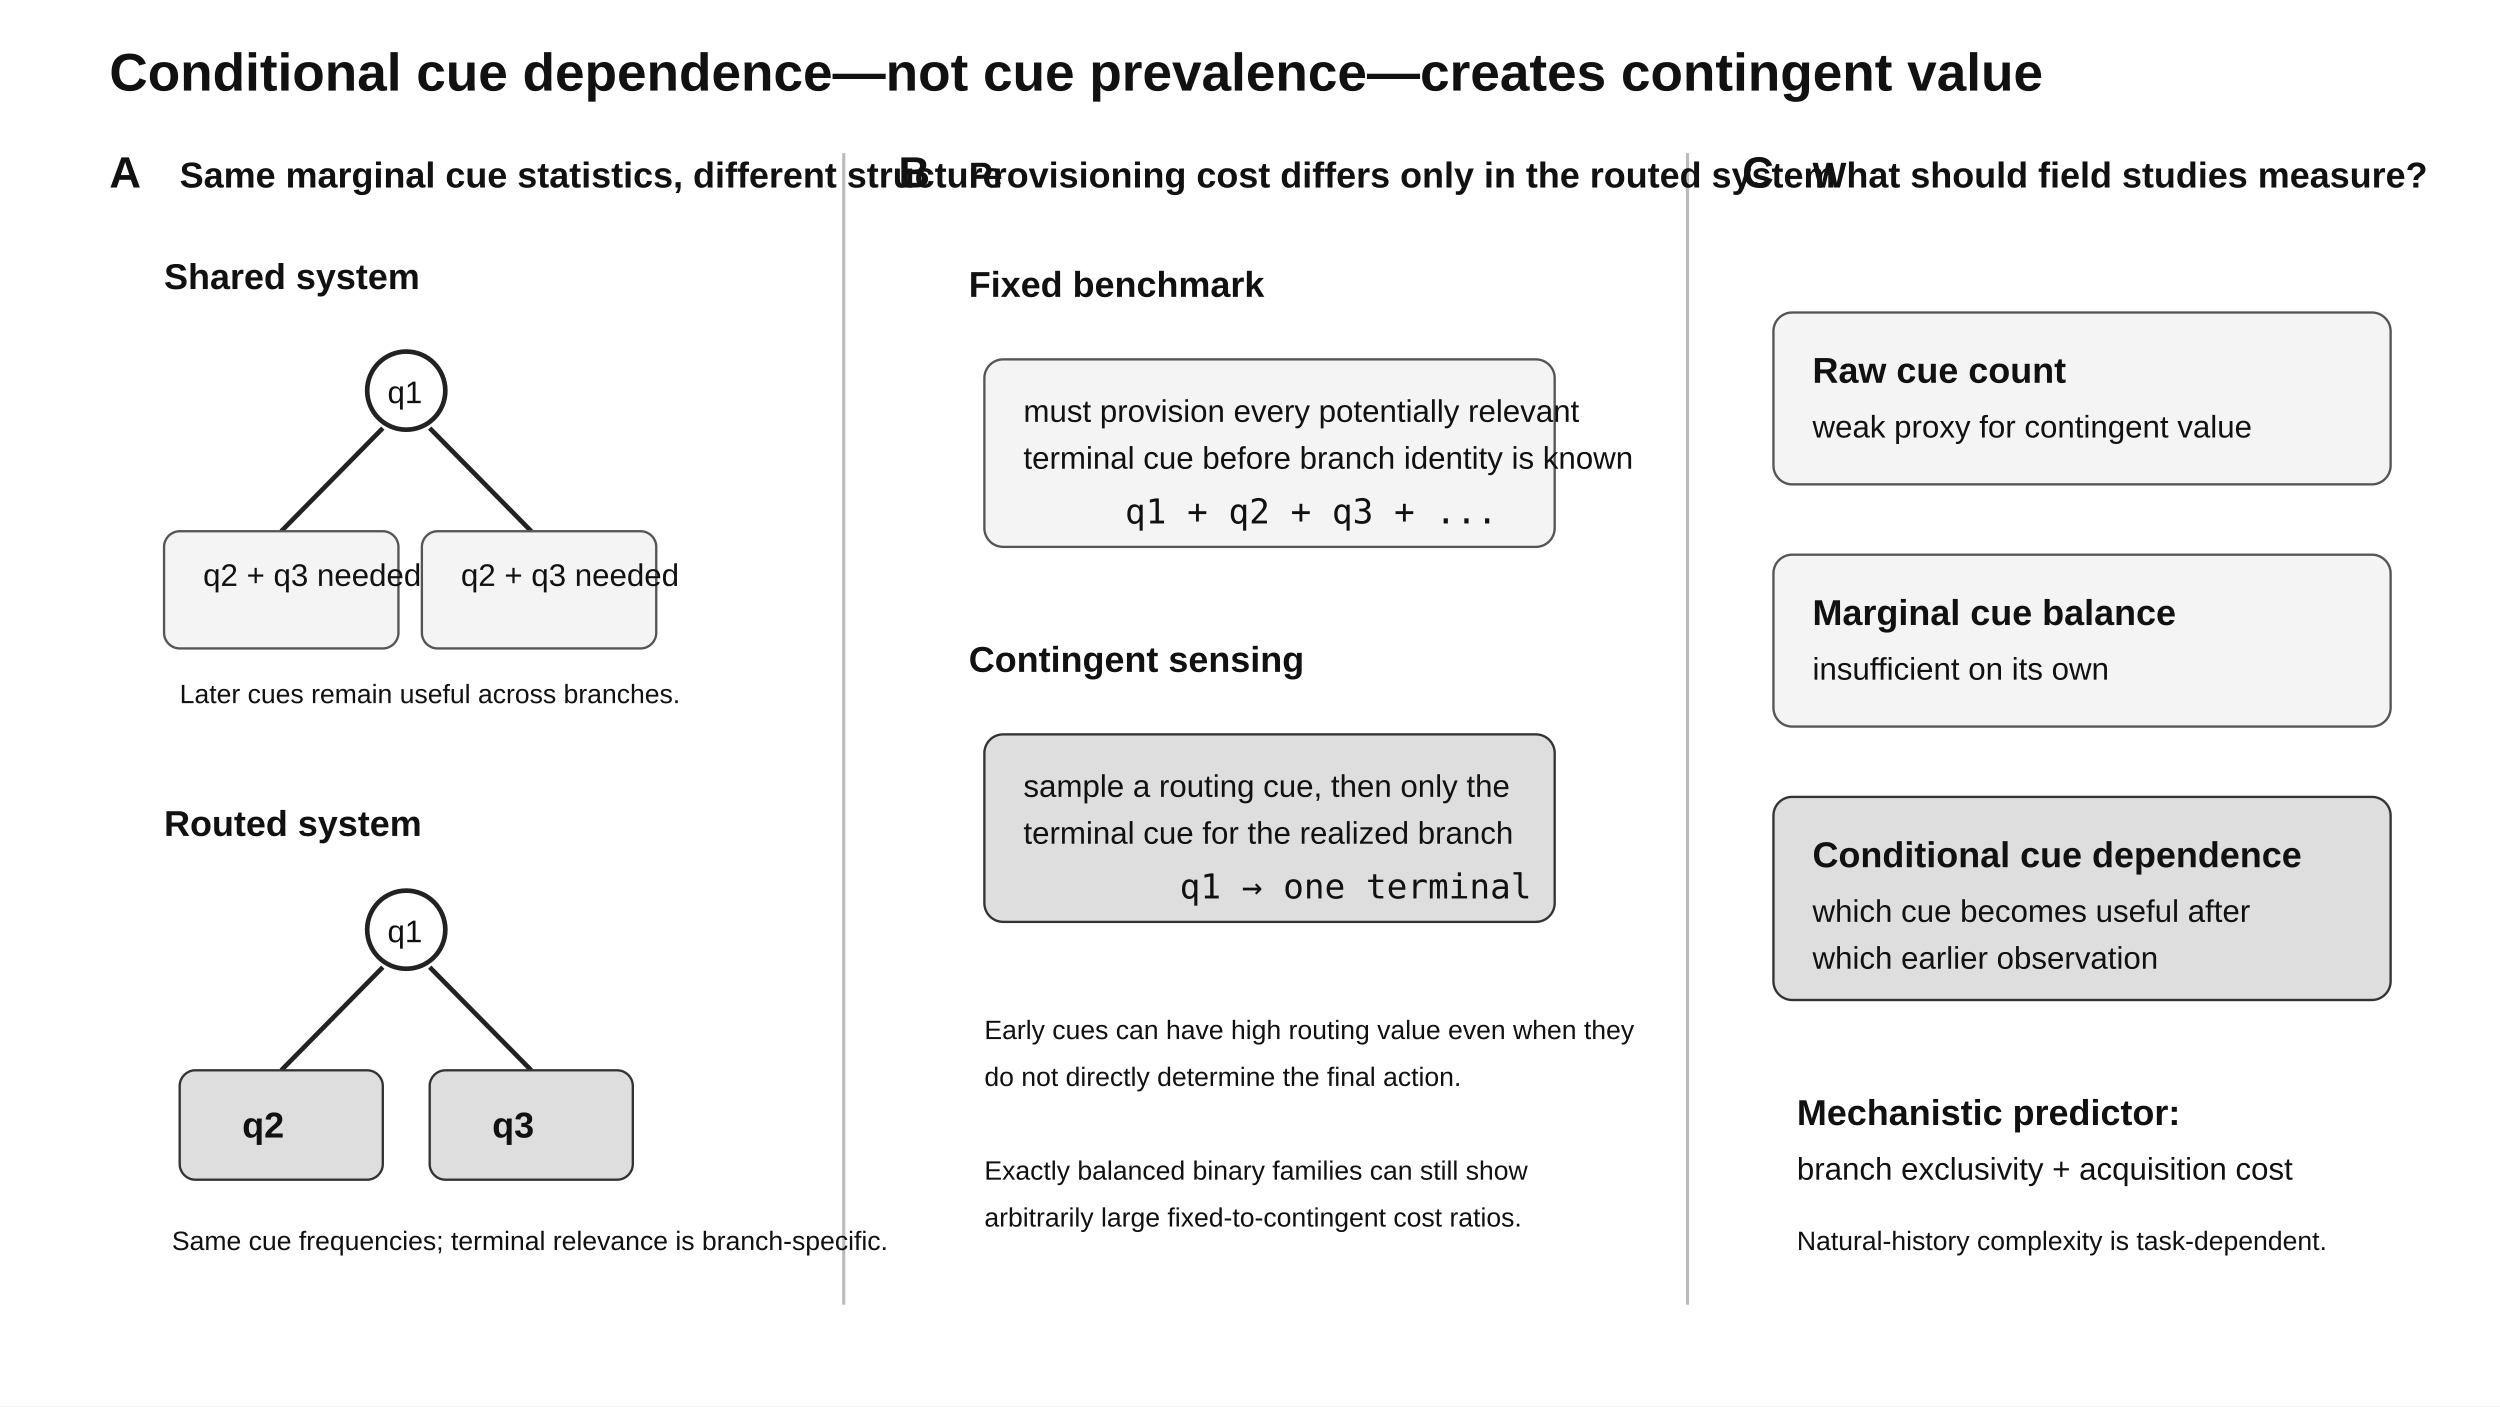
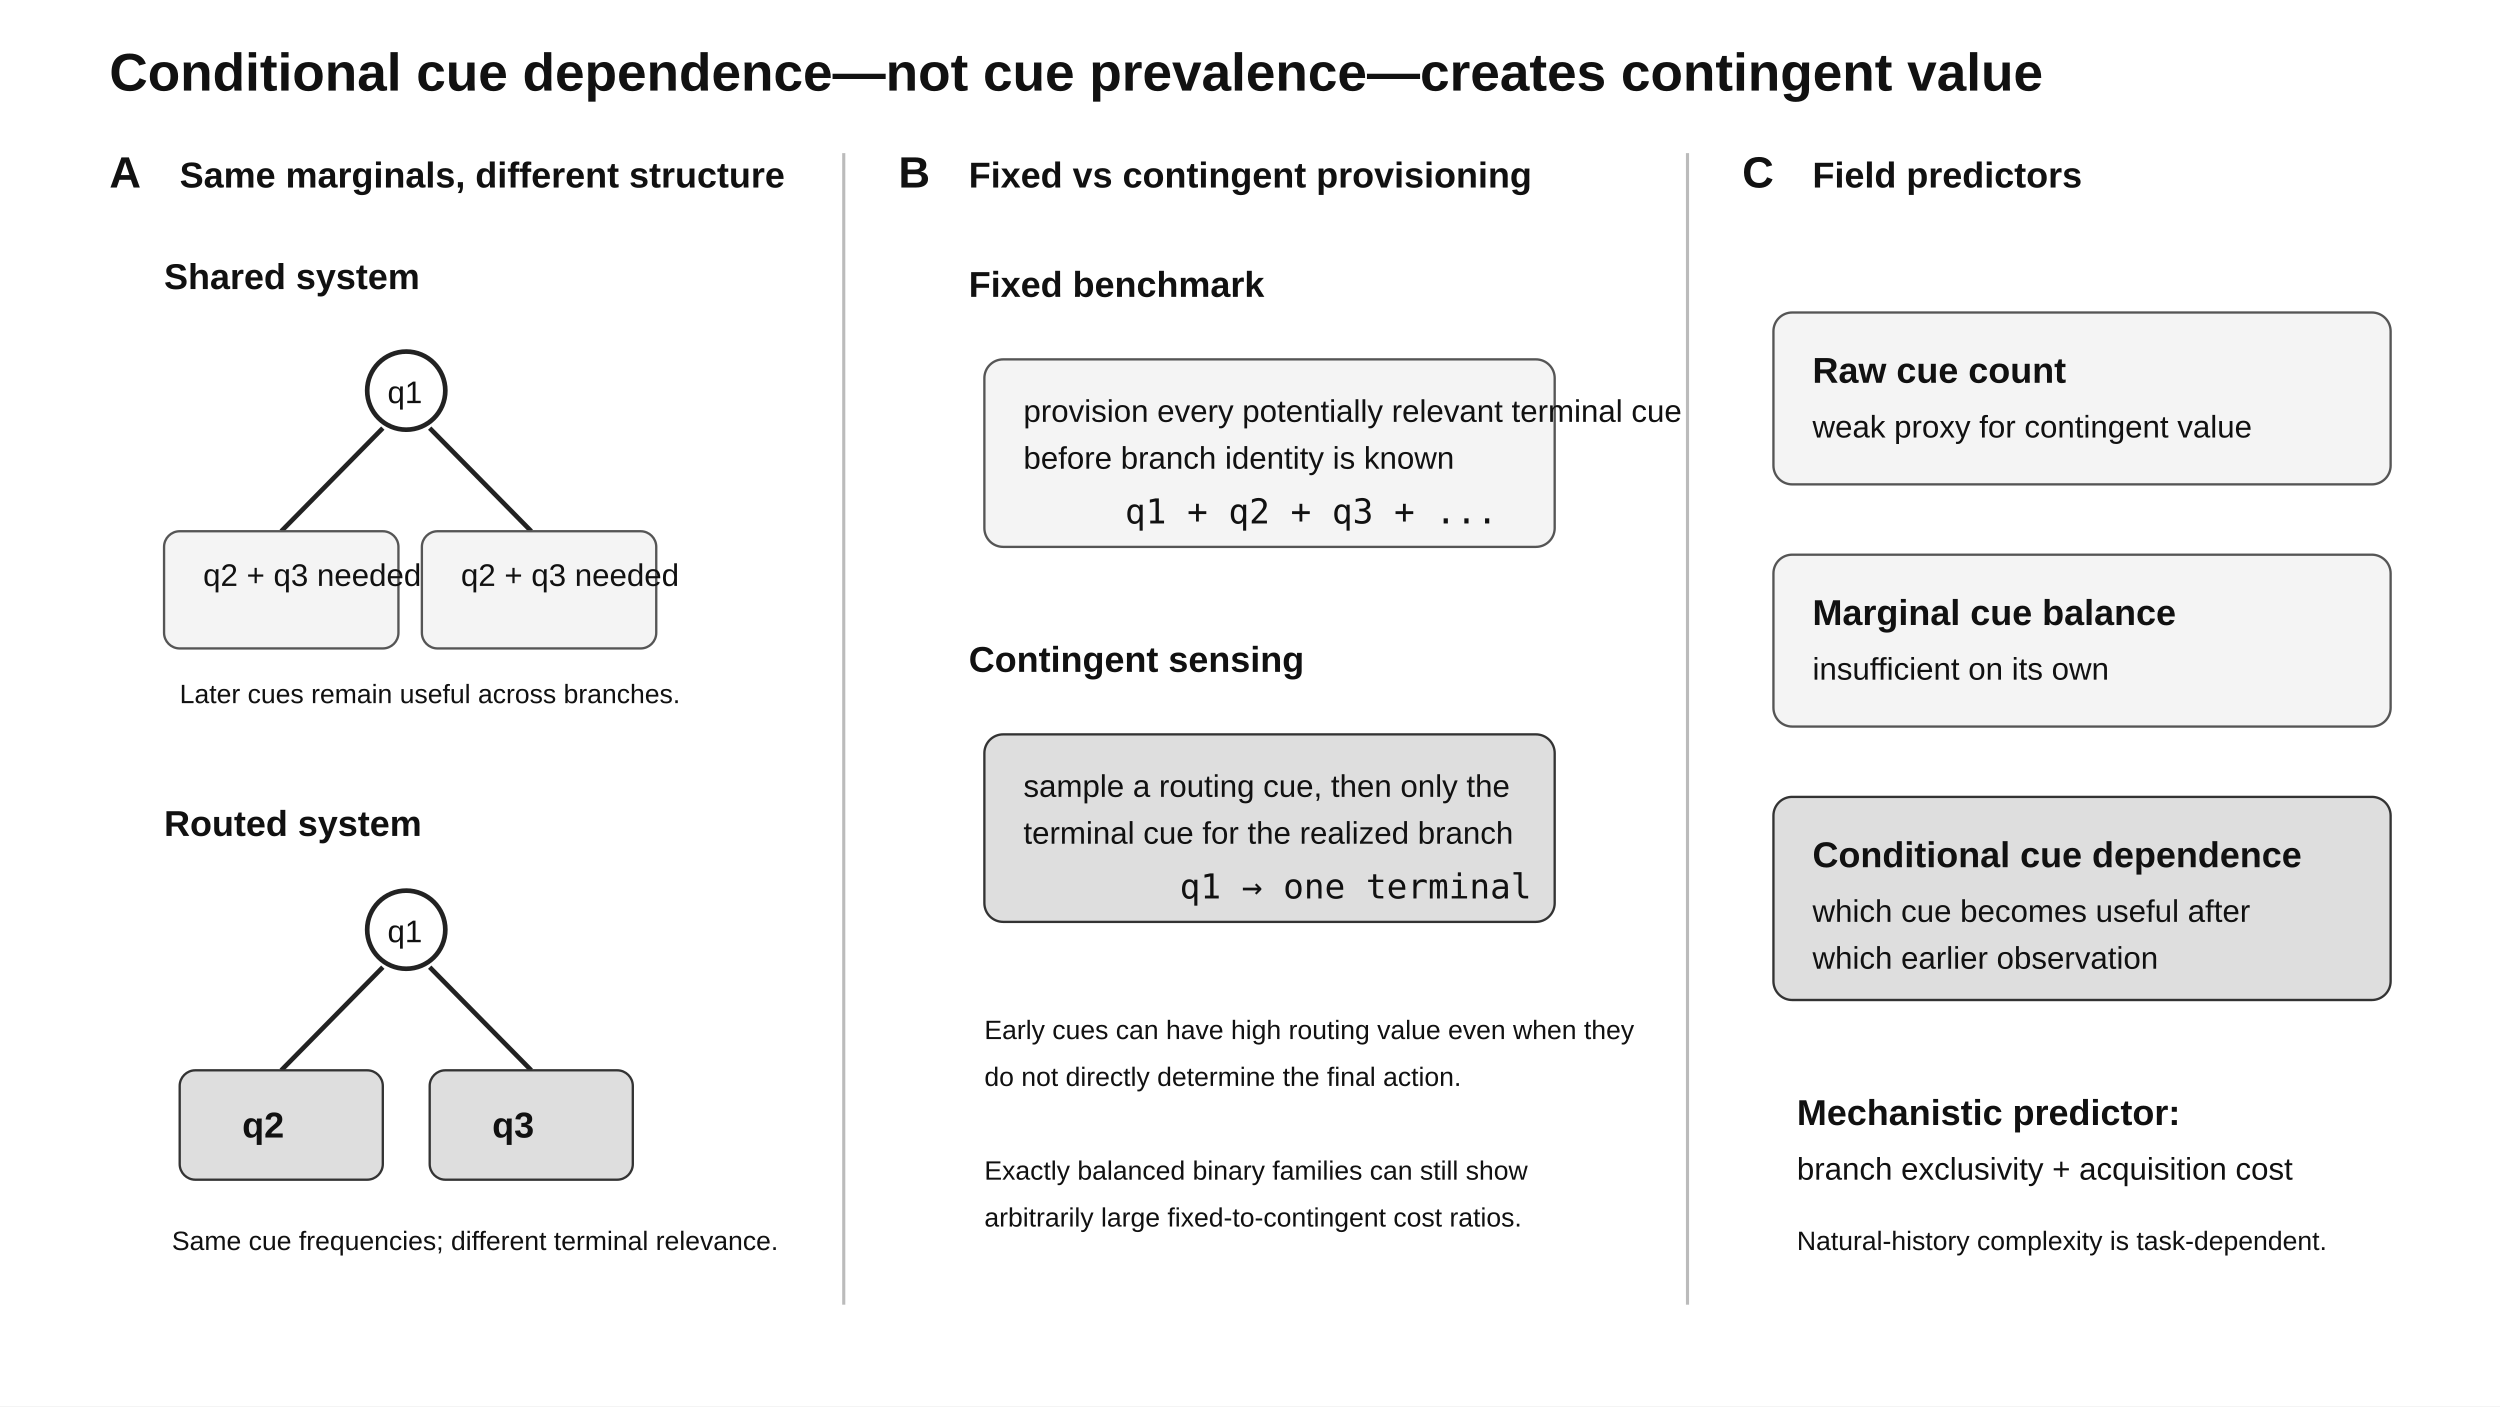
<svg xmlns="http://www.w3.org/2000/svg" width="1600" height="900" viewBox="0 0 1600 900">
  <rect width="1600" height="900" fill="white" />
  <style>
text{font-family:Arial,Helvetica,sans-serif;fill:#111}.title{font-size:34px;font-weight:700}.panel{font-size:28px;font-weight:700}.head{font-size:23px;font-weight:700}.body{font-size:20px}.small{font-size:17px}.tiny{font-size:15px}.math{font-size:22px;font-family:'DejaVu Sans Mono',monospace}.box{fill:#fff;stroke:#222;stroke-width:2}.soft{fill:#f4f4f4;stroke:#555;stroke-width:1.5}.dark{fill:#dedede;stroke:#333;stroke-width:1.5}.line{stroke:#222;stroke-width:3;fill:none}.thin{stroke:#555;stroke-width:2;fill:none}.dash{stroke:#555;stroke-width:2;stroke-dasharray:8 7;fill:none}
</style>
  <text x="70" y="58" class="title">Conditional cue dependence—not cue prevalence—creates contingent value</text>
  <line x1="540" y1="98" x2="540" y2="835" stroke="#bbb" stroke-width="2" />
  <line x1="1080" y1="98" x2="1080" y2="835" stroke="#bbb" stroke-width="2" />
  <text x="70" y="120" class="panel">A</text>
-   <text x="115" y="120" class="head">Same marginal cue statistics, different structure</text>
+   <text x="115" y="120" class="head">Same marginals, different structure</text>
  <text x="105" y="185" class="head">Shared system</text>
  <circle cx="260" cy="250" r="25" fill="white" stroke="#222" stroke-width="3" />
  <text x="248" y="258" class="body">q1</text>
  <line x1="245" y1="274" x2="180" y2="340" class="line" />
  <line x1="275" y1="274" x2="340" y2="340" class="line" />
  <rect x="105" y="340" width="150" height="75" rx="10" class="soft" />
  <rect x="270" y="340" width="150" height="75" rx="10" class="soft" />
  <text x="130" y="375" class="body">q2 + q3 needed</text>
  <text x="295" y="375" class="body">q2 + q3 needed</text>
  <text x="115" y="450" class="small">Later cues remain useful across branches.</text>
  <text x="105" y="535" class="head">Routed system</text>
  <circle cx="260" cy="595" r="25" fill="white" stroke="#222" stroke-width="3" />
  <text x="248" y="603" class="body">q1</text>
  <line x1="245" y1="619" x2="180" y2="685" class="line" />
  <line x1="275" y1="619" x2="340" y2="685" class="line" />
  <rect x="115" y="685" width="130" height="70" rx="10" class="dark" />
  <rect x="275" y="685" width="130" height="70" rx="10" class="dark" />
  <text x="155" y="728" class="head">q2</text>
  <text x="315" y="728" class="head">q3</text>
-   <text x="110" y="800" class="small">Same cue frequencies; terminal relevance is branch-specific.</text>
+   <text x="110" y="800" class="small">Same cue frequencies; different terminal relevance.</text>
  <text x="575" y="120" class="panel">B</text>
-   <text x="620" y="120" class="head">Provisioning cost differs only in the routed system</text>
+   <text x="620" y="120" class="head">Fixed vs contingent provisioning</text>
  <text x="620" y="190" class="head">Fixed benchmark</text>
  <rect x="630" y="230" width="365" height="120" rx="12" class="soft" />
-   <text x="655" y="270" class="body">must provision every potentially relevant</text>
-   <text x="655" y="300" class="body">terminal cue before branch identity is known</text>
+   <text x="655" y="270" class="body">provision every potentially relevant terminal cue</text>
+   <text x="655" y="300" class="body">before branch identity is known</text>
  <text x="720" y="335" class="math">q1 + q2 + q3 + ...</text>
  <text x="620" y="430" class="head">Contingent sensing</text>
  <rect x="630" y="470" width="365" height="120" rx="12" class="dark" />
  <text x="655" y="510" class="body">sample a routing cue, then only the</text>
  <text x="655" y="540" class="body">terminal cue for the realized branch</text>
  <text x="755" y="575" class="math">q1 → one terminal</text>
  <text x="630" y="665" class="small">Early cues can have high routing value even when they</text>
  <text x="630" y="695" class="small">do not directly determine the final action.</text>
  <text x="630" y="755" class="small">Exactly balanced binary families can still show</text>
  <text x="630" y="785" class="small">arbitrarily large fixed-to-contingent cost ratios.</text>
  <text x="1115" y="120" class="panel">C</text>
-   <text x="1160" y="120" class="head">What should field studies measure?</text>
+   <text x="1160" y="120" class="head">Field predictors</text>
  <rect x="1135" y="200" width="395" height="110" rx="12" class="soft" />
  <text x="1160" y="245" class="head">Raw cue count</text>
  <text x="1160" y="280" class="body">weak proxy for contingent value</text>
  <rect x="1135" y="355" width="395" height="110" rx="12" class="soft" />
  <text x="1160" y="400" class="head">Marginal cue balance</text>
  <text x="1160" y="435" class="body">insufficient on its own</text>
  <rect x="1135" y="510" width="395" height="130" rx="12" class="dark" />
  <text x="1160" y="555" class="head">Conditional cue dependence</text>
  <text x="1160" y="590" class="body">which cue becomes useful after</text>
  <text x="1160" y="620" class="body">which earlier observation</text>
  <text x="1150" y="720" class="head">Mechanistic predictor:</text>
  <text x="1150" y="755" class="body">branch exclusivity + acquisition cost</text>
  <text x="1150" y="800" class="small">Natural-history complexity is task-dependent.</text>
</svg>
